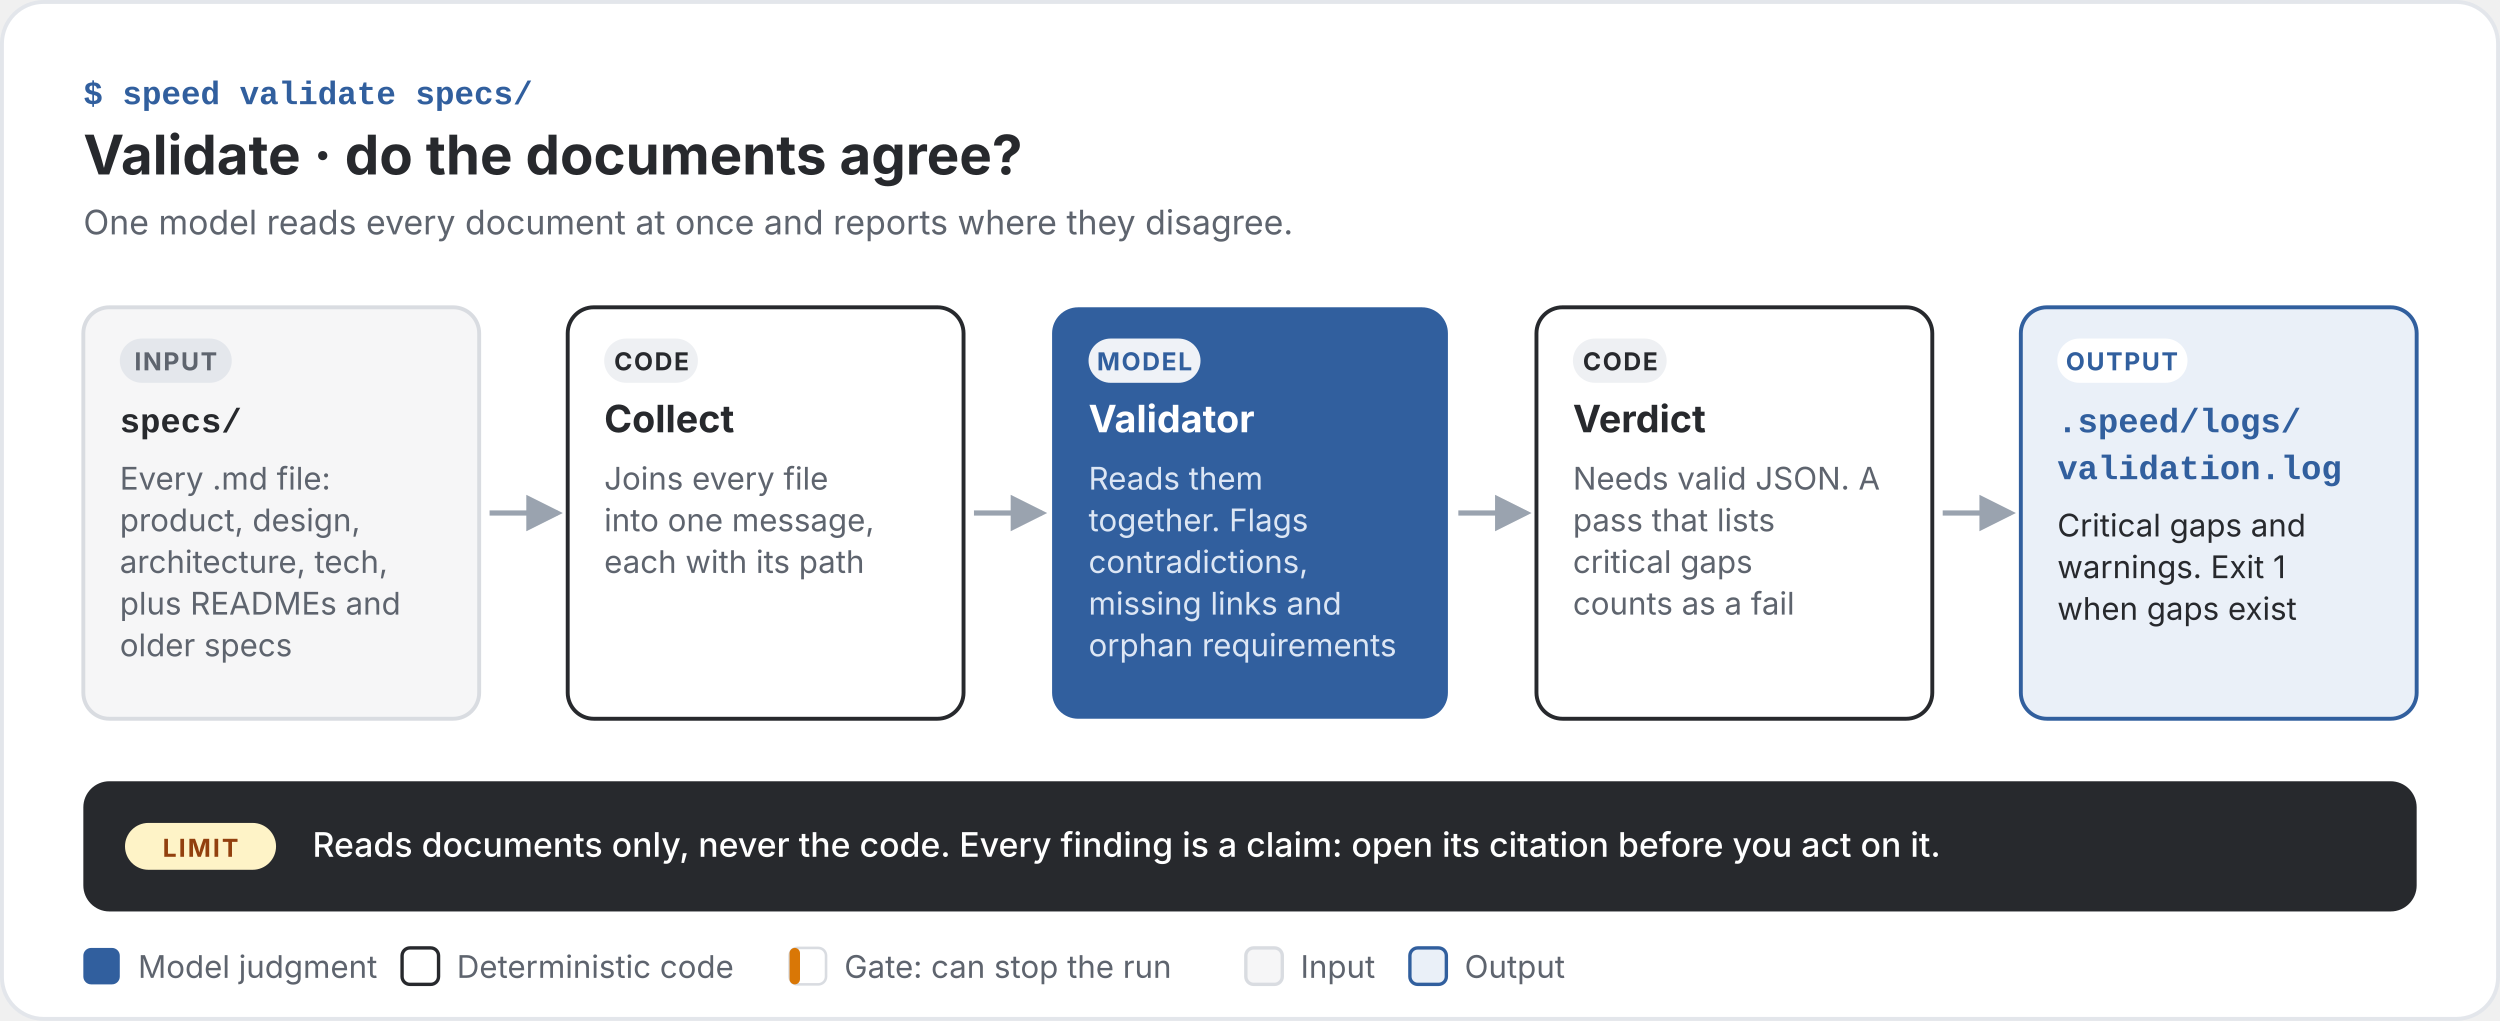
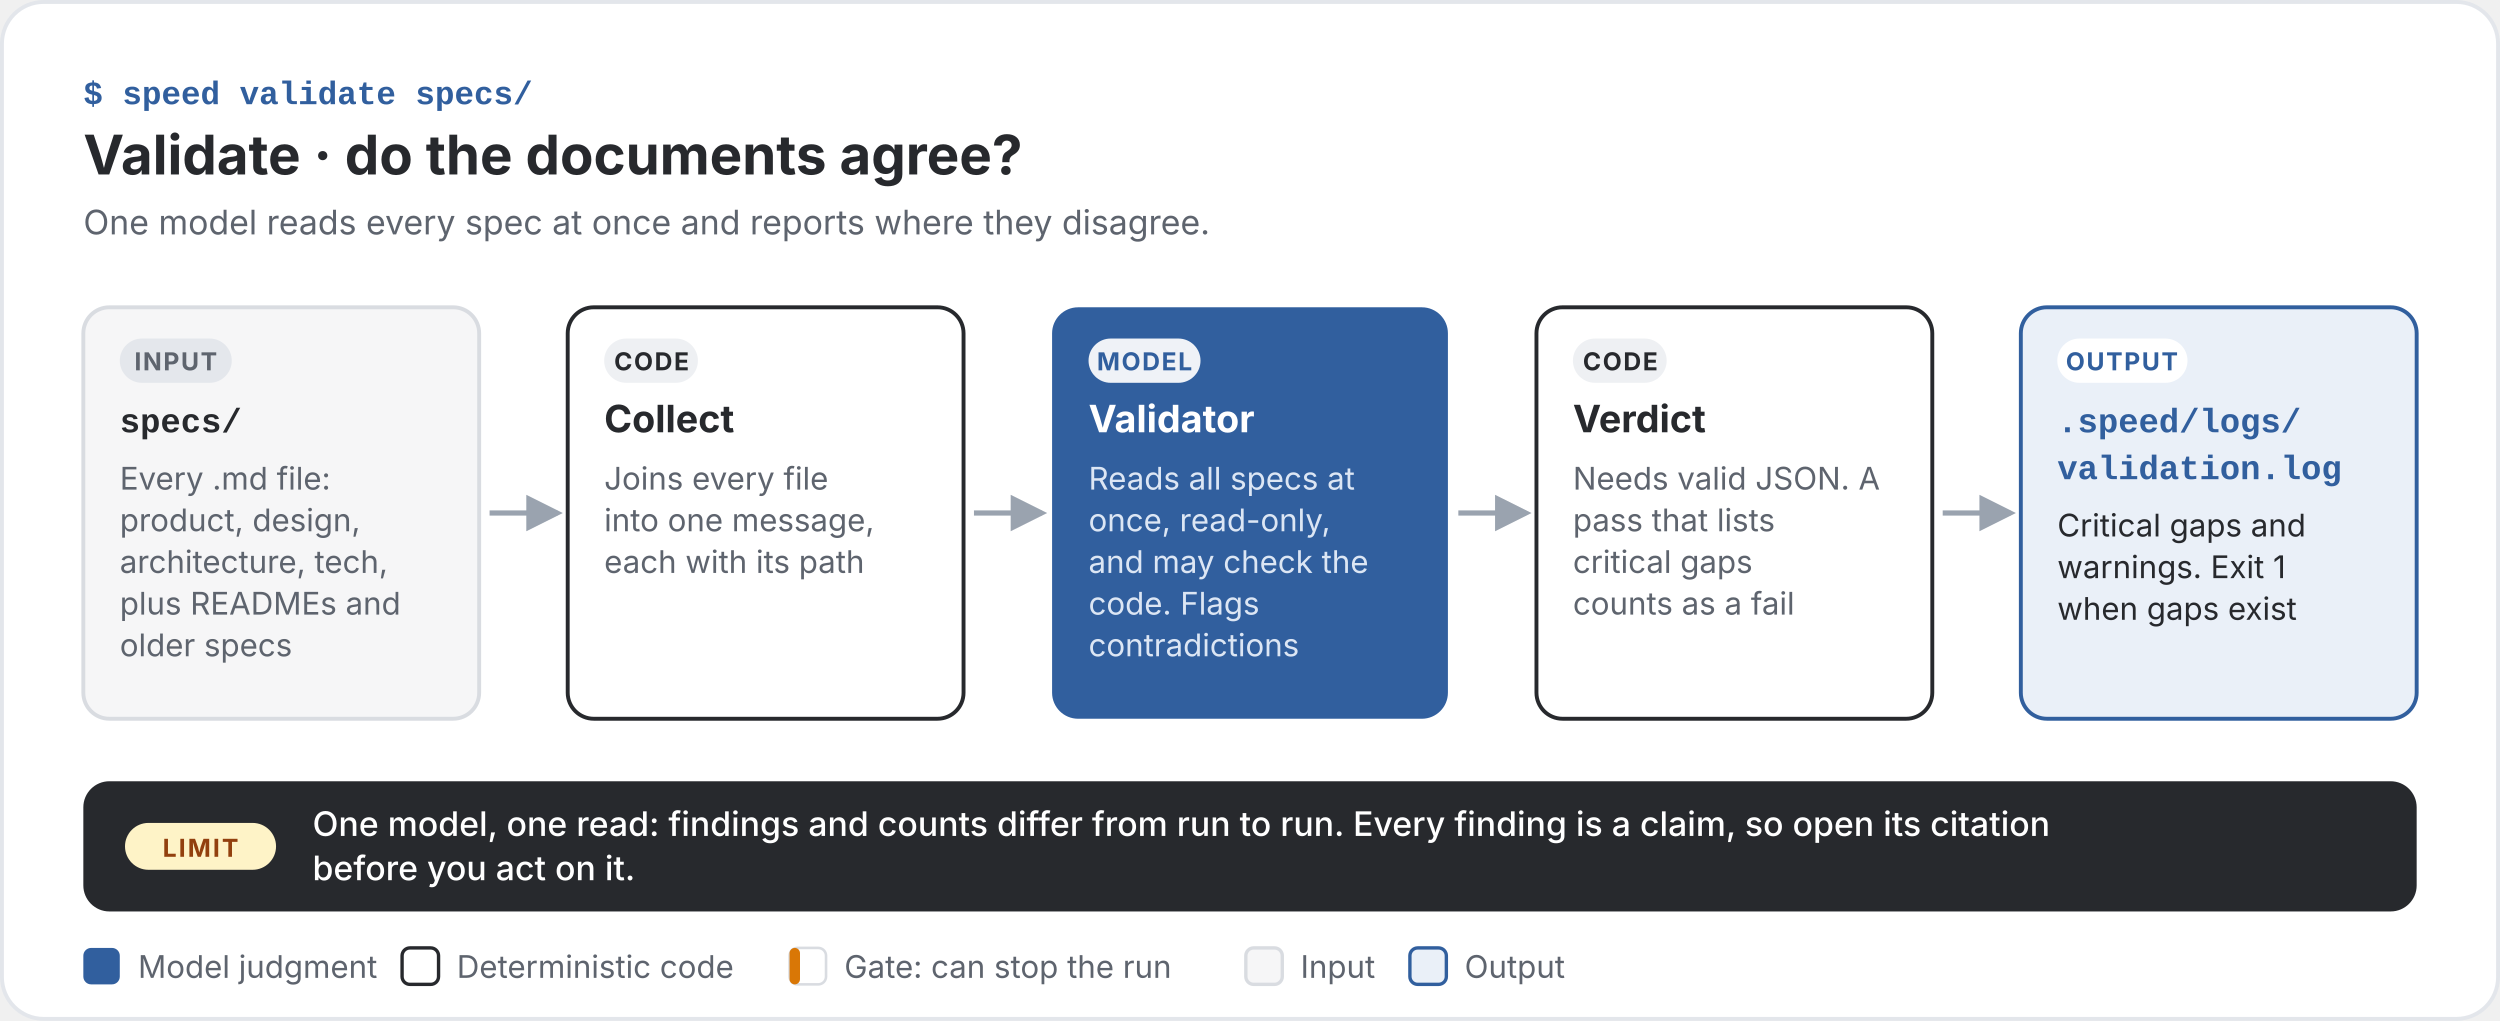
<svg xmlns="http://www.w3.org/2000/svg" width="960" height="392" viewBox="0 0 960 392" role="img" aria-label="How speed validate works">
  <defs>
    <marker id="ah" viewBox="0 0 10 10" refX="8.5" refY="5" markerWidth="7" markerHeight="7" orient="auto-start-reverse">
      <path d="M0,0 L10,5 L0,10 z" fill="#9AA3AF" />
    </marker>
  </defs>
  <rect x="0.75" y="0.75" width="958.5" height="390.5" rx="16" fill="#FFFFFF" stroke="#E3E6EB" stroke-width="1.5" />
  <text x="32" y="40" font-family="'SFMono-Regular', Consolas, 'Liberation Mono', Menlo, monospace" font-size="12.5" font-weight="600" fill="#315F9E" text-anchor="start">$ speed validate specs/</text>
  <text x="32" y="67" font-family="Inter, -apple-system, 'Segoe UI', Roboto, Helvetica, Arial, sans-serif" font-size="21" font-weight="700" fill="#27292D" text-anchor="start">Validate · do the documents agree?</text>
-   <text x="32" y="90" font-family="Inter, -apple-system, 'Segoe UI', Roboto, Helvetica, Arial, sans-serif" font-size="13" font-weight="400" fill="#5E646E" text-anchor="start">One model reads every document at once and reports where they disagree.</text>
+   <text x="32" y="90" font-family="Inter, -apple-system, 'Segoe UI', Roboto, Helvetica, Arial, sans-serif" font-size="13" font-weight="400" fill="#5E646E" text-anchor="start">One model reads every spec at once and reports where they disagree.</text>
  <rect x="32" y="118" width="152" height="158" rx="10" fill="#F6F6F7" stroke="#D9DCE1" stroke-width="1.5" />
  <rect x="46" y="130" width="43" height="17" rx="8.5" fill="#E4E7EC" fill-opacity="1" />
  <text x="67.5" y="142.2" font-family="Inter, -apple-system, 'Segoe UI', Roboto, Helvetica, Arial, sans-serif" font-size="9.5" font-weight="700" fill="#5E646E" text-anchor="middle" letter-spacing="0.6">INPUT</text>
  <text x="46" y="166" font-family="'SFMono-Regular', Consolas, 'Liberation Mono', Menlo, monospace" font-size="13" font-weight="650" fill="#27292D" text-anchor="start">specs/</text>
  <text x="46" y="188" font-family="Inter, -apple-system, 'Segoe UI', Roboto, Helvetica, Arial, sans-serif" font-size="12" font-weight="400" fill="#5E646E" text-anchor="start">Every .md file:</text>
  <text x="46" y="204" font-family="Inter, -apple-system, 'Segoe UI', Roboto, Helvetica, Arial, sans-serif" font-size="12" font-weight="400" fill="#5E646E" text-anchor="start">product, design,</text>
  <text x="46" y="220" font-family="Inter, -apple-system, 'Segoe UI', Roboto, Helvetica, Arial, sans-serif" font-size="12" font-weight="400" fill="#5E646E" text-anchor="start">architecture, tech,</text>
  <text x="46" y="236" font-family="Inter, -apple-system, 'Segoe UI', Roboto, Helvetica, Arial, sans-serif" font-size="12" font-weight="400" fill="#5E646E" text-anchor="start">plus READMEs and</text>
  <text x="46" y="252" font-family="Inter, -apple-system, 'Segoe UI', Roboto, Helvetica, Arial, sans-serif" font-size="12" font-weight="400" fill="#5E646E" text-anchor="start">older specs</text>
  <path d="M188,197.0 L214,197.0" fill="none" stroke="#9AA3AF" stroke-width="2" marker-end="url(#ah)" stroke-linejoin="round" />
  <rect x="218" y="118" width="152" height="158" rx="10" fill="#FFFFFF" stroke="#27292D" stroke-width="1.5" />
  <rect x="232" y="130" width="36" height="17" rx="8.5" fill="#EEF0F3" fill-opacity="1" />
  <text x="250.2" y="142.2" font-family="Inter, -apple-system, 'Segoe UI', Roboto, Helvetica, Arial, sans-serif" font-size="9.5" font-weight="700" fill="#27292D" text-anchor="middle" letter-spacing="0.6">CODE</text>
  <text x="232" y="166" font-family="Inter, -apple-system, 'Segoe UI', Roboto, Helvetica, Arial, sans-serif" font-size="14.5" font-weight="650" fill="#27292D" text-anchor="start">Collect</text>
  <text x="232" y="188" font-family="Inter, -apple-system, 'Segoe UI', Roboto, Helvetica, Arial, sans-serif" font-size="12" font-weight="400" fill="#5E646E" text-anchor="start">Joins every file</text>
  <text x="232" y="204" font-family="Inter, -apple-system, 'Segoe UI', Roboto, Helvetica, Arial, sans-serif" font-size="12" font-weight="400" fill="#5E646E" text-anchor="start">into one message,</text>
  <text x="232" y="220" font-family="Inter, -apple-system, 'Segoe UI', Roboto, Helvetica, Arial, sans-serif" font-size="12" font-weight="400" fill="#5E646E" text-anchor="start">each with its path</text>
  <path d="M374,197.0 L400,197.0" fill="none" stroke="#9AA3AF" stroke-width="2" marker-end="url(#ah)" stroke-linejoin="round" />
  <rect x="404" y="118" width="152" height="158" rx="10" fill="#315F9E" />
  <rect x="418" y="130" width="43" height="17" rx="8.5" fill="#FFFFFF" fill-opacity="0.92" />
  <text x="439.5" y="142.2" font-family="Inter, -apple-system, 'Segoe UI', Roboto, Helvetica, Arial, sans-serif" font-size="9.5" font-weight="700" fill="#315F9E" text-anchor="middle" letter-spacing="0.6">MODEL</text>
  <text x="418" y="166" font-family="Inter, -apple-system, 'Segoe UI', Roboto, Helvetica, Arial, sans-serif" font-size="14.5" font-weight="650" fill="#FFFFFF" text-anchor="start">Validator</text>
-   <text x="418" y="188" font-family="Inter, -apple-system, 'Segoe UI', Roboto, Helvetica, Arial, sans-serif" font-size="12" font-weight="400" fill="#DCE6F4" text-anchor="start">Reads them</text>
-   <text x="418" y="204" font-family="Inter, -apple-system, 'Segoe UI', Roboto, Helvetica, Arial, sans-serif" font-size="12" font-weight="400" fill="#DCE6F4" text-anchor="start">together. Flags</text>
-   <text x="418" y="220" font-family="Inter, -apple-system, 'Segoe UI', Roboto, Helvetica, Arial, sans-serif" font-size="12" font-weight="400" fill="#DCE6F4" text-anchor="start">contradictions,</text>
-   <text x="418" y="236" font-family="Inter, -apple-system, 'Segoe UI', Roboto, Helvetica, Arial, sans-serif" font-size="12" font-weight="400" fill="#DCE6F4" text-anchor="start">missing links and</text>
-   <text x="418" y="252" font-family="Inter, -apple-system, 'Segoe UI', Roboto, Helvetica, Arial, sans-serif" font-size="12" font-weight="400" fill="#DCE6F4" text-anchor="start">orphan requirements</text>
+   <text x="418" y="188" font-family="Inter, -apple-system, 'Segoe UI', Roboto, Helvetica, Arial, sans-serif" font-size="12" font-weight="400" fill="#DCE6F4" text-anchor="start">Reads all specs at</text>
+   <text x="418" y="204" font-family="Inter, -apple-system, 'Segoe UI', Roboto, Helvetica, Arial, sans-serif" font-size="12" font-weight="400" fill="#DCE6F4" text-anchor="start">once, read-only,</text>
+   <text x="418" y="220" font-family="Inter, -apple-system, 'Segoe UI', Roboto, Helvetica, Arial, sans-serif" font-size="12" font-weight="400" fill="#DCE6F4" text-anchor="start">and may check the</text>
+   <text x="418" y="236" font-family="Inter, -apple-system, 'Segoe UI', Roboto, Helvetica, Arial, sans-serif" font-size="12" font-weight="400" fill="#DCE6F4" text-anchor="start">code. Flags</text>
+   <text x="418" y="252" font-family="Inter, -apple-system, 'Segoe UI', Roboto, Helvetica, Arial, sans-serif" font-size="12" font-weight="400" fill="#DCE6F4" text-anchor="start">contradictions</text>
  <path d="M560,197.0 L586,197.0" fill="none" stroke="#9AA3AF" stroke-width="2" marker-end="url(#ah)" stroke-linejoin="round" />
  <rect x="590" y="118" width="152" height="158" rx="10" fill="#FFFFFF" stroke="#27292D" stroke-width="1.5" />
  <rect x="604" y="130" width="36" height="17" rx="8.5" fill="#EEF0F3" fill-opacity="1" />
  <text x="622.2" y="142.2" font-family="Inter, -apple-system, 'Segoe UI', Roboto, Helvetica, Arial, sans-serif" font-size="9.5" font-weight="700" fill="#27292D" text-anchor="middle" letter-spacing="0.6">CODE</text>
  <text x="604" y="166" font-family="Inter, -apple-system, 'Segoe UI', Roboto, Helvetica, Arial, sans-serif" font-size="14.5" font-weight="650" fill="#27292D" text-anchor="start">Verdict</text>
  <text x="604" y="188" font-family="Inter, -apple-system, 'Segoe UI', Roboto, Helvetica, Arial, sans-serif" font-size="12" font-weight="400" fill="#5E646E" text-anchor="start">Needs valid JSON. A</text>
  <text x="604" y="204" font-family="Inter, -apple-system, 'Segoe UI', Roboto, Helvetica, Arial, sans-serif" font-size="12" font-weight="400" fill="#5E646E" text-anchor="start">pass that lists</text>
  <text x="604" y="220" font-family="Inter, -apple-system, 'Segoe UI', Roboto, Helvetica, Arial, sans-serif" font-size="12" font-weight="400" fill="#5E646E" text-anchor="start">critical gaps</text>
  <text x="604" y="236" font-family="Inter, -apple-system, 'Segoe UI', Roboto, Helvetica, Arial, sans-serif" font-size="12" font-weight="400" fill="#5E646E" text-anchor="start">counts as a fail</text>
  <path d="M746,197.0 L772,197.0" fill="none" stroke="#9AA3AF" stroke-width="2" marker-end="url(#ah)" stroke-linejoin="round" />
  <rect x="776" y="118" width="152" height="158" rx="10" fill="#EAF0F8" stroke="#315F9E" stroke-width="1.5" />
  <rect x="790" y="130" width="50" height="17" rx="8.5" fill="#FFFFFF" fill-opacity="1" />
  <text x="814.8" y="142.2" font-family="Inter, -apple-system, 'Segoe UI', Roboto, Helvetica, Arial, sans-serif" font-size="9.5" font-weight="700" fill="#315F9E" text-anchor="middle" letter-spacing="0.6">OUTPUT</text>
  <text x="790" y="166" font-family="'SFMono-Regular', Consolas, 'Liberation Mono', Menlo, monospace" font-size="13" font-weight="650" fill="#315F9E" text-anchor="start">.speed/logs/</text>
  <text x="790" y="184" font-family="'SFMono-Regular', Consolas, 'Liberation Mono', Menlo, monospace" font-size="13" font-weight="650" fill="#315F9E" text-anchor="start">validation.log</text>
  <text x="790" y="206" font-family="Inter, -apple-system, 'Segoe UI', Roboto, Helvetica, Arial, sans-serif" font-size="12" font-weight="400" fill="#27292D" text-anchor="start">Critical gaps and</text>
  <text x="790" y="222" font-family="Inter, -apple-system, 'Segoe UI', Roboto, Helvetica, Arial, sans-serif" font-size="12" font-weight="400" fill="#27292D" text-anchor="start">warnings. Exit 1</text>
  <text x="790" y="238" font-family="Inter, -apple-system, 'Segoe UI', Roboto, Helvetica, Arial, sans-serif" font-size="12" font-weight="400" fill="#27292D" text-anchor="start">when gaps exist</text>
  <rect x="32" y="300" width="896" height="50" rx="10" fill="#27292D" />
  <rect x="48" y="316.0" width="58" height="18" rx="9" fill="#FEF3C7" />
  <text x="77" y="329.0" font-family="Inter, -apple-system, 'Segoe UI', Roboto, Helvetica, Arial, sans-serif" font-size="9.5" font-weight="700" fill="#92400E" text-anchor="middle" letter-spacing="0.8">LIMIT</text>
-   <text x="120" y="329.0" font-family="Inter, -apple-system, 'Segoe UI', Roboto, Helvetica, Arial, sans-serif" font-size="13" font-weight="500" fill="#FFFFFF" text-anchor="start">Reads documents only, never the code. Every finding is a claim: open its citation before you act on it.</text>
+   <text x="120" y="321.0" font-family="Inter, -apple-system, 'Segoe UI', Roboto, Helvetica, Arial, sans-serif" font-size="13" font-weight="500" fill="#FFFFFF" text-anchor="start">One model, one read: findings and counts differ from run to run. Every finding is a claim, so open its citation</text>
+   <text x="120" y="338.0" font-family="Inter, -apple-system, 'Segoe UI', Roboto, Helvetica, Arial, sans-serif" font-size="13" font-weight="500" fill="#FFFFFF" text-anchor="start">before you act on it.</text>
  <rect x="32" y="364" width="14" height="14" rx="3" fill="#315F9E" />
  <text x="53" y="375.5" font-family="Inter, -apple-system, 'Segoe UI', Roboto, Helvetica, Arial, sans-serif" font-size="12" font-weight="400" fill="#5E646E" text-anchor="start">Model judgment</text>
  <rect x="154.4" y="364" width="14" height="14" rx="3" fill="#FFFFFF" stroke="#27292D" stroke-width="1.3" />
  <text x="175.4" y="375.5" font-family="Inter, -apple-system, 'Segoe UI', Roboto, Helvetica, Arial, sans-serif" font-size="12" font-weight="400" fill="#5E646E" text-anchor="start">Deterministic code</text>
  <rect x="303.2" y="364" width="14" height="14" rx="3" fill="#FFFFFF" stroke="#D9DCE1" stroke-width="1" />
  <rect x="303.2" y="364" width="4" height="14" rx="2" fill="#D97706" />
  <text x="324.2" y="375.5" font-family="Inter, -apple-system, 'Segoe UI', Roboto, Helvetica, Arial, sans-serif" font-size="12" font-weight="400" fill="#5E646E" text-anchor="start">Gate: can stop the run</text>
  <rect x="478.4" y="364" width="14" height="14" rx="3" fill="#F6F6F7" stroke="#D9DCE1" stroke-width="1.3" />
  <text x="499.4" y="375.5" font-family="Inter, -apple-system, 'Segoe UI', Roboto, Helvetica, Arial, sans-serif" font-size="12" font-weight="400" fill="#5E646E" text-anchor="start">Input</text>
  <rect x="541.4" y="364" width="14" height="14" rx="3" fill="#EAF0F8" stroke="#315F9E" stroke-width="1.3" />
  <text x="562.4" y="375.5" font-family="Inter, -apple-system, 'Segoe UI', Roboto, Helvetica, Arial, sans-serif" font-size="12" font-weight="400" fill="#5E646E" text-anchor="start">Output</text>
</svg>
